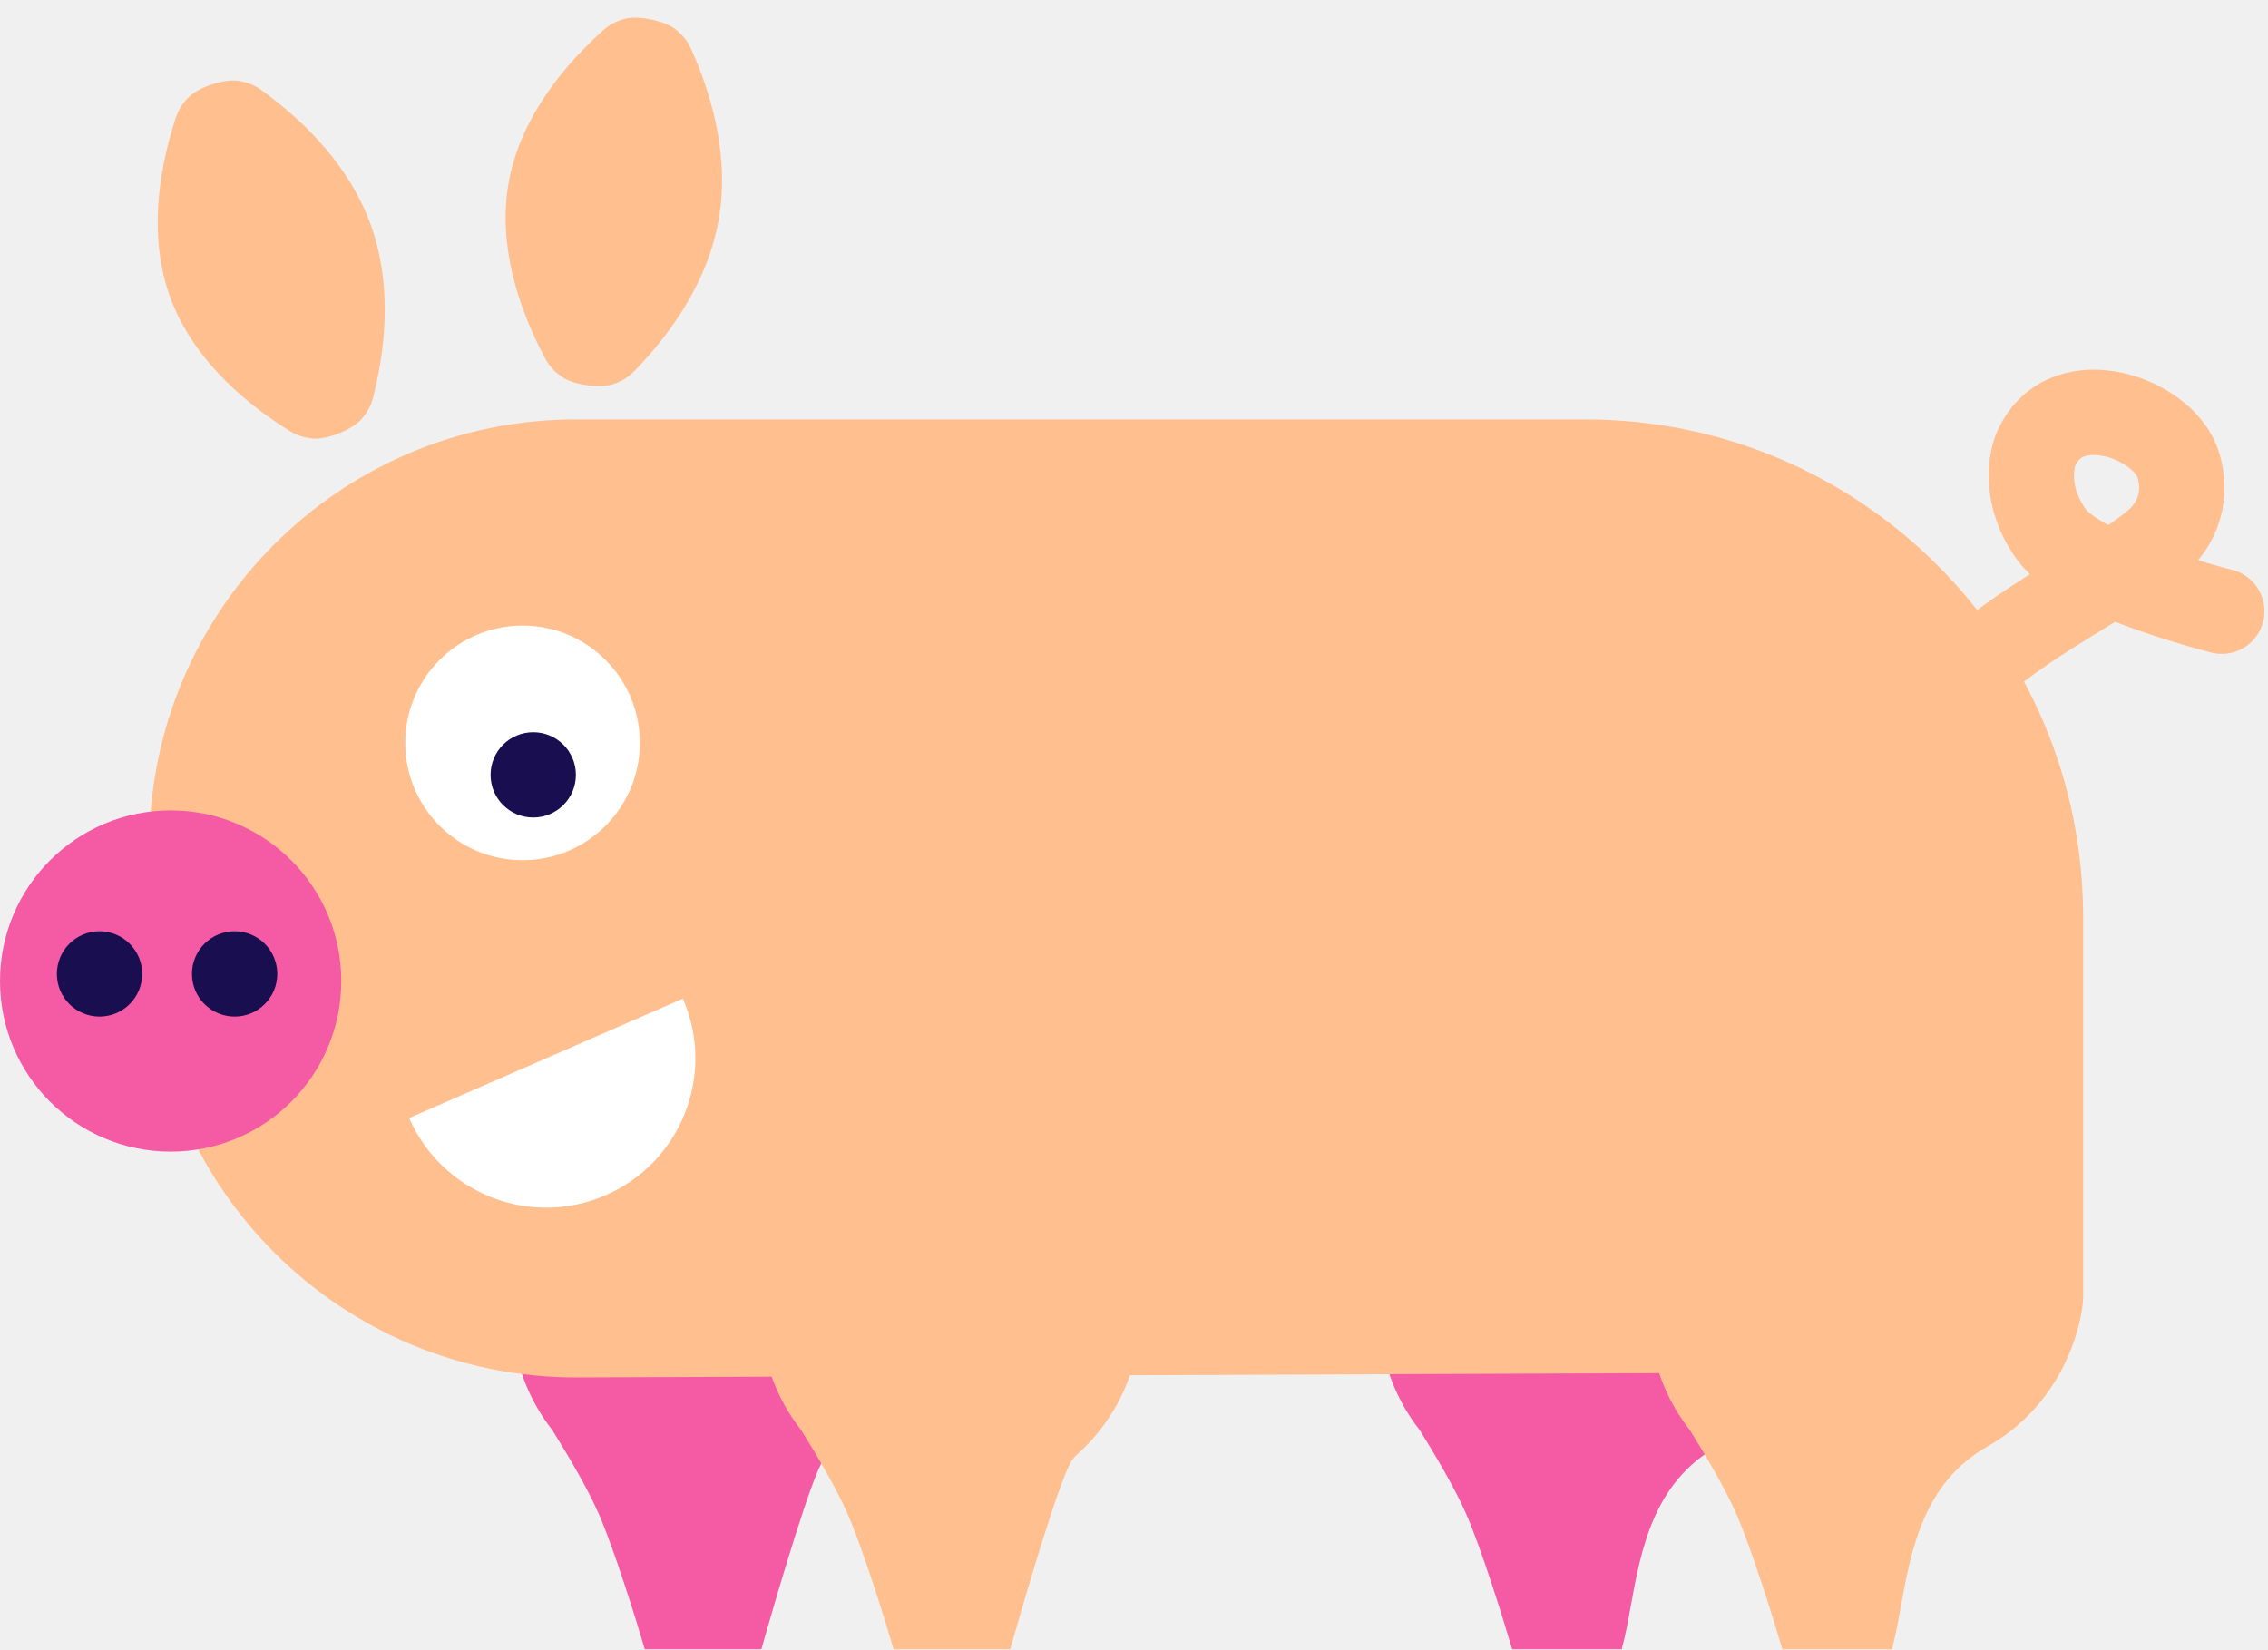
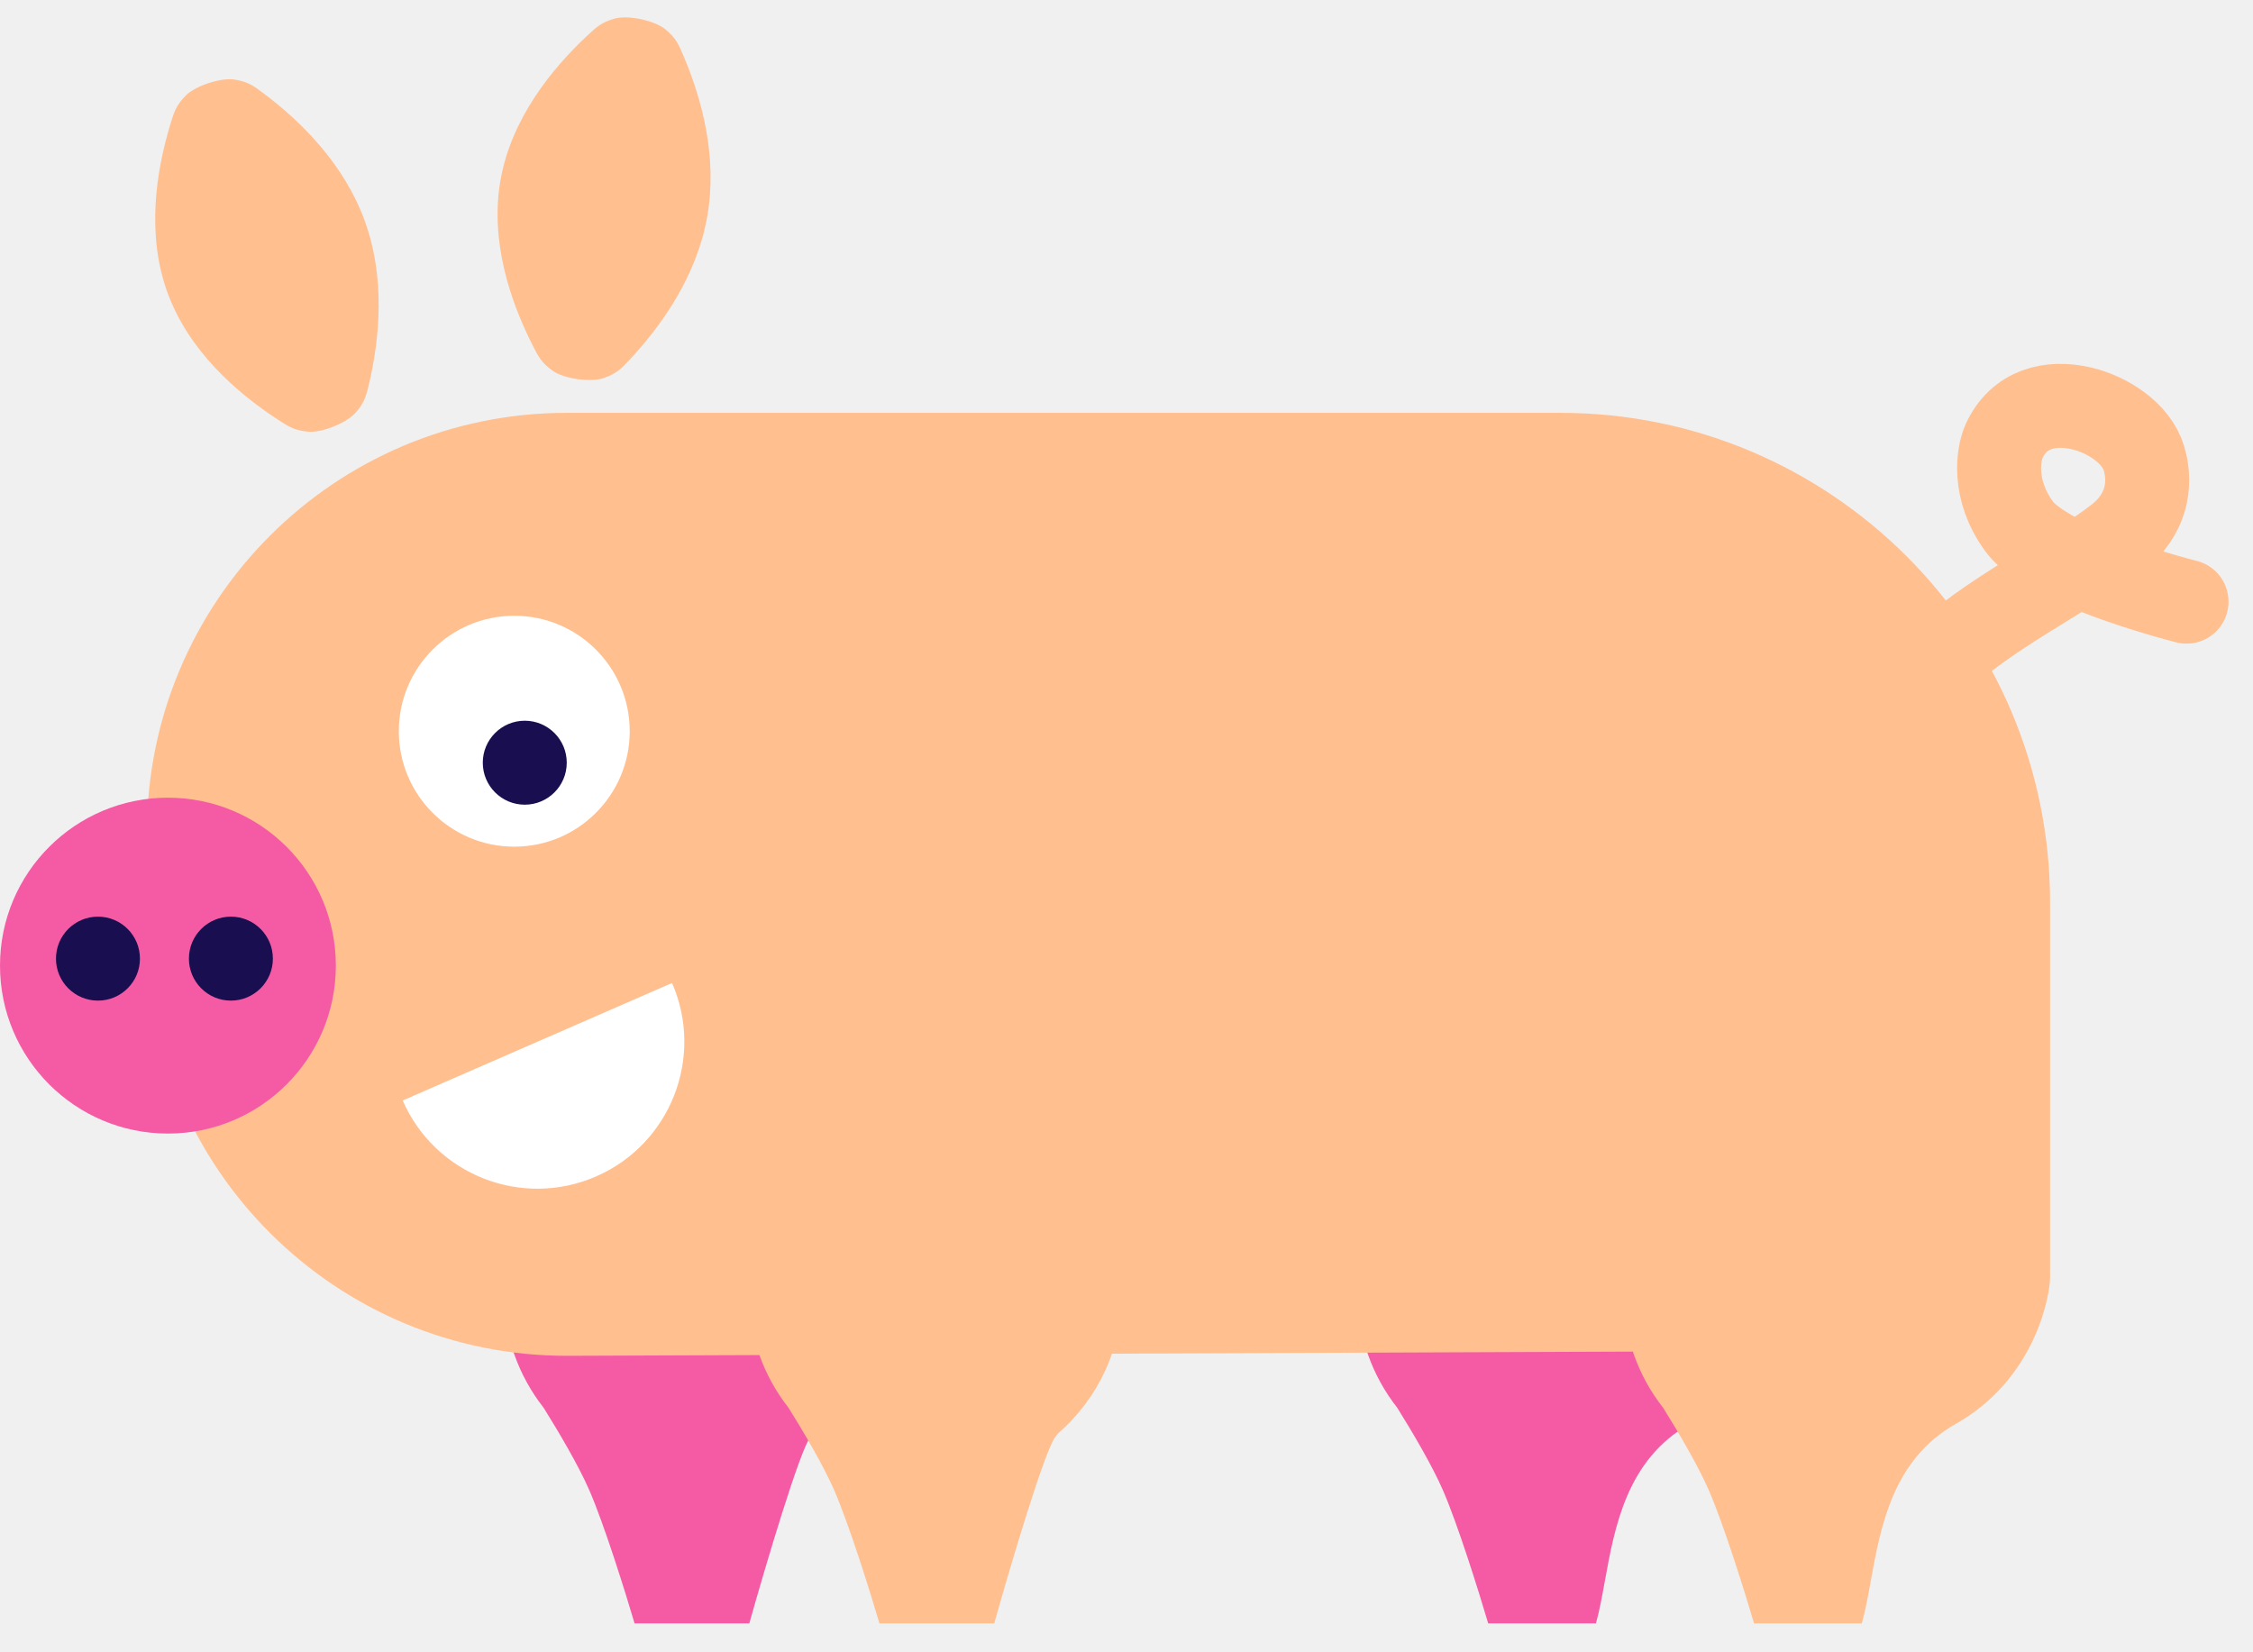
- <svg xmlns="http://www.w3.org/2000/svg" width="319" height="232" viewBox="0 0 319 232" fill="none">
+ <svg xmlns="http://www.w3.org/2000/svg" width="322" height="236" viewBox="0 0 322 236" fill="none">
  <path fill-rule="evenodd" clip-rule="evenodd" d="M199.694 201.185C196.127 196.646 194 190.922 194 184.701C194 169.954 205.954 158 220.701 158C232.546 158 242.589 165.713 246.083 176.39C251.258 174.425 255 173 255 173V182.5C255 185 253 197 241.5 203.5C232.52 208.576 230.785 218.141 229.366 225.964C228.968 228.159 228.594 230.217 228.093 232H214.216H212.691C211.419 227.677 208.342 217.81 206.206 212.928C204.682 209.444 201.901 204.716 199.694 201.185Z" fill="#F55BA4" />
  <path fill-rule="evenodd" clip-rule="evenodd" d="M116.232 204.841C121.851 199.946 125.402 192.738 125.402 184.701C125.402 169.954 113.448 158 98.701 158C83.954 158 72 169.954 72 184.701C72 190.922 74.127 196.646 77.695 201.185C79.901 204.716 82.682 209.444 84.206 212.928C86.342 217.81 89.419 227.677 90.691 232H92.216H107.093C109.381 223.863 114.34 207.13 115.866 205.299C115.978 205.164 116.101 205.011 116.232 204.841Z" fill="#F55BA4" />
  <path d="M21 119C21 85.863 47.863 59 81 59H223C261.66 59 293 90.34 293 129V173L274 193L81.237 193.762C48.008 193.893 21 166.992 21 133.762V119Z" fill="#FFBF8F" />
  <circle cx="73.5" cy="104.5" r="16.5" fill="white" />
  <circle cx="24" cy="138" r="24" fill="#F55BA4" />
  <circle cx="14" cy="137" r="6" fill="#190E4F" />
  <circle cx="33" cy="137" r="6" fill="#190E4F" />
  <circle cx="75" cy="109" r="6" fill="#190E4F" />
  <path fill-rule="evenodd" clip-rule="evenodd" d="M151.232 204.841C156.851 199.946 160.402 192.738 160.402 184.701C160.402 169.954 148.448 158 133.701 158C118.954 158 107 169.954 107 184.701C107 190.922 109.127 196.646 112.694 201.185C114.901 204.716 117.682 209.444 119.206 212.928C121.342 217.81 124.419 227.677 125.691 232H127.216H142.093C144.381 223.863 149.34 207.13 150.866 205.299C150.978 205.164 151.101 205.011 151.232 204.841Z" fill="#FFBF8F" />
  <path fill-rule="evenodd" clip-rule="evenodd" d="M237.694 201.185C234.127 196.646 232 190.922 232 184.701C232 169.954 243.954 158 258.701 158C270.546 158 280.589 165.713 284.083 176.39C289.258 174.425 293 173 293 173V182.5C293 185 291 197 279.5 203.5C270.52 208.576 268.785 218.141 267.366 225.964C266.968 228.159 266.594 230.217 266.093 232H252.216H250.691C249.419 227.677 246.342 217.81 244.206 212.928C242.682 209.444 239.901 204.716 237.694 201.185Z" fill="#FFBF8F" />
  <path d="M101.08 30.935C99.584 39.422 94.603 46.447 90.094 51.284C88.8 52.672 88.154 53.366 86.305 54.02C84.424 54.684 80.601 54.142 78.98 52.98C77.385 51.839 76.954 50.986 76.092 49.282C72.948 43.069 69.998 34.45 71.536 25.726C73.074 17.002 78.795 9.911 83.874 5.148C85.267 3.842 85.964 3.188 87.852 2.66C89.773 2.123 93.551 2.921 95.091 4.189C96.605 5.436 96.975 6.309 97.716 8.056C100.299 14.143 102.577 22.448 101.08 30.935Z" fill="#FFBF8F" />
  <path d="M52.125 31.547C55.073 39.645 54.271 48.219 52.785 54.663C52.359 56.512 52.146 57.436 50.871 58.926C49.575 60.443 45.993 61.885 44.008 61.689C42.056 61.498 41.257 60.975 39.658 59.93C33.829 56.122 26.964 50.132 23.934 41.808C20.905 33.483 22.314 24.482 24.33 17.818C24.884 15.99 25.16 15.076 26.532 13.675C27.927 12.249 31.598 11.051 33.566 11.379C35.5 11.702 36.257 12.273 37.772 13.415C43.052 17.396 49.178 23.449 52.125 31.547Z" fill="#FFBF8F" />
  <path d="M274 99.5C275.59 93.142 288.085 86.352 296.958 80.74M296.958 80.74C299.25 79.291 301.299 77.92 302.857 76.656C306.681 73.552 307.547 69.346 306.429 65.539C305.357 61.891 301.188 59.231 297.5 58.367C293.044 57.322 288.571 58.398 286.429 63.029C285.627 64.761 284.691 69.915 288.571 75.221C290.037 77.226 293.3 79.118 296.958 80.74ZM296.958 80.74C303.996 83.86 312.5 85.98 312.5 85.98" stroke="#FFBF8F" stroke-width="12" stroke-linecap="round" />
  <path d="M57.553 157.273C57.553 157.273 66.171 153.513 76.802 148.876C87.432 144.238 96.05 140.479 96.05 140.479C100.687 151.109 95.829 163.487 85.199 168.124C74.568 172.762 62.191 167.903 57.553 157.273Z" fill="white" />
</svg>
